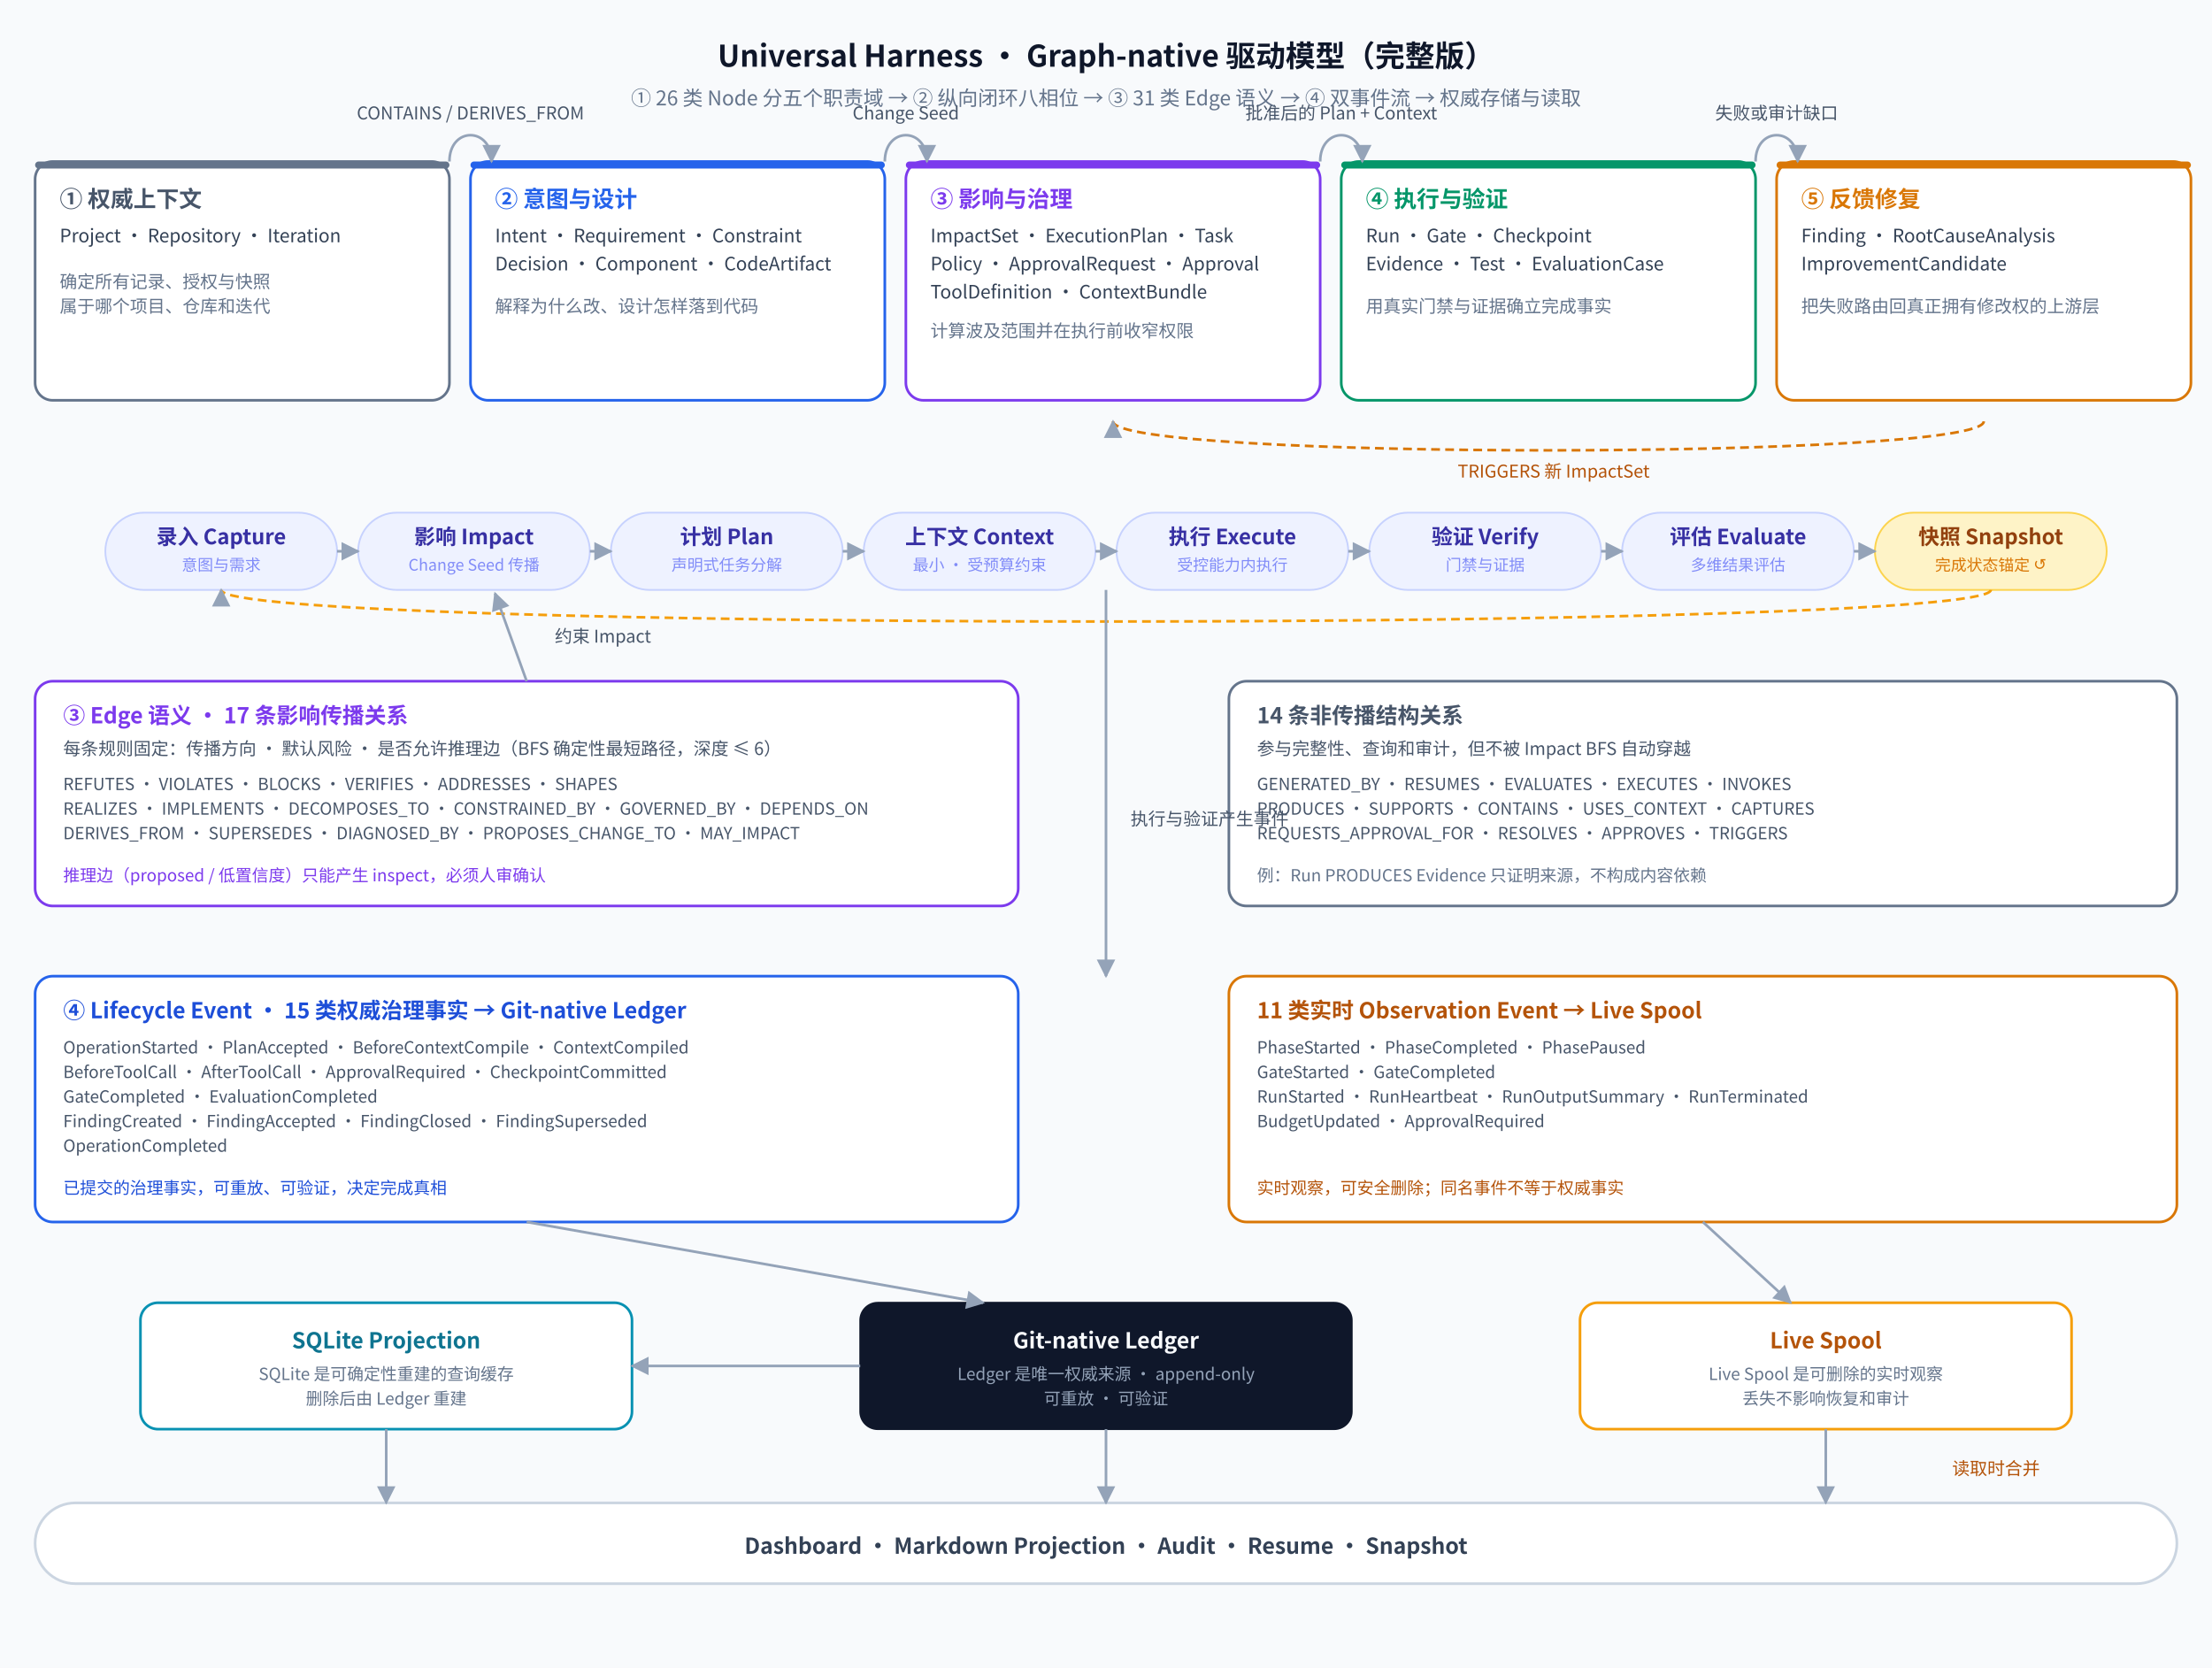
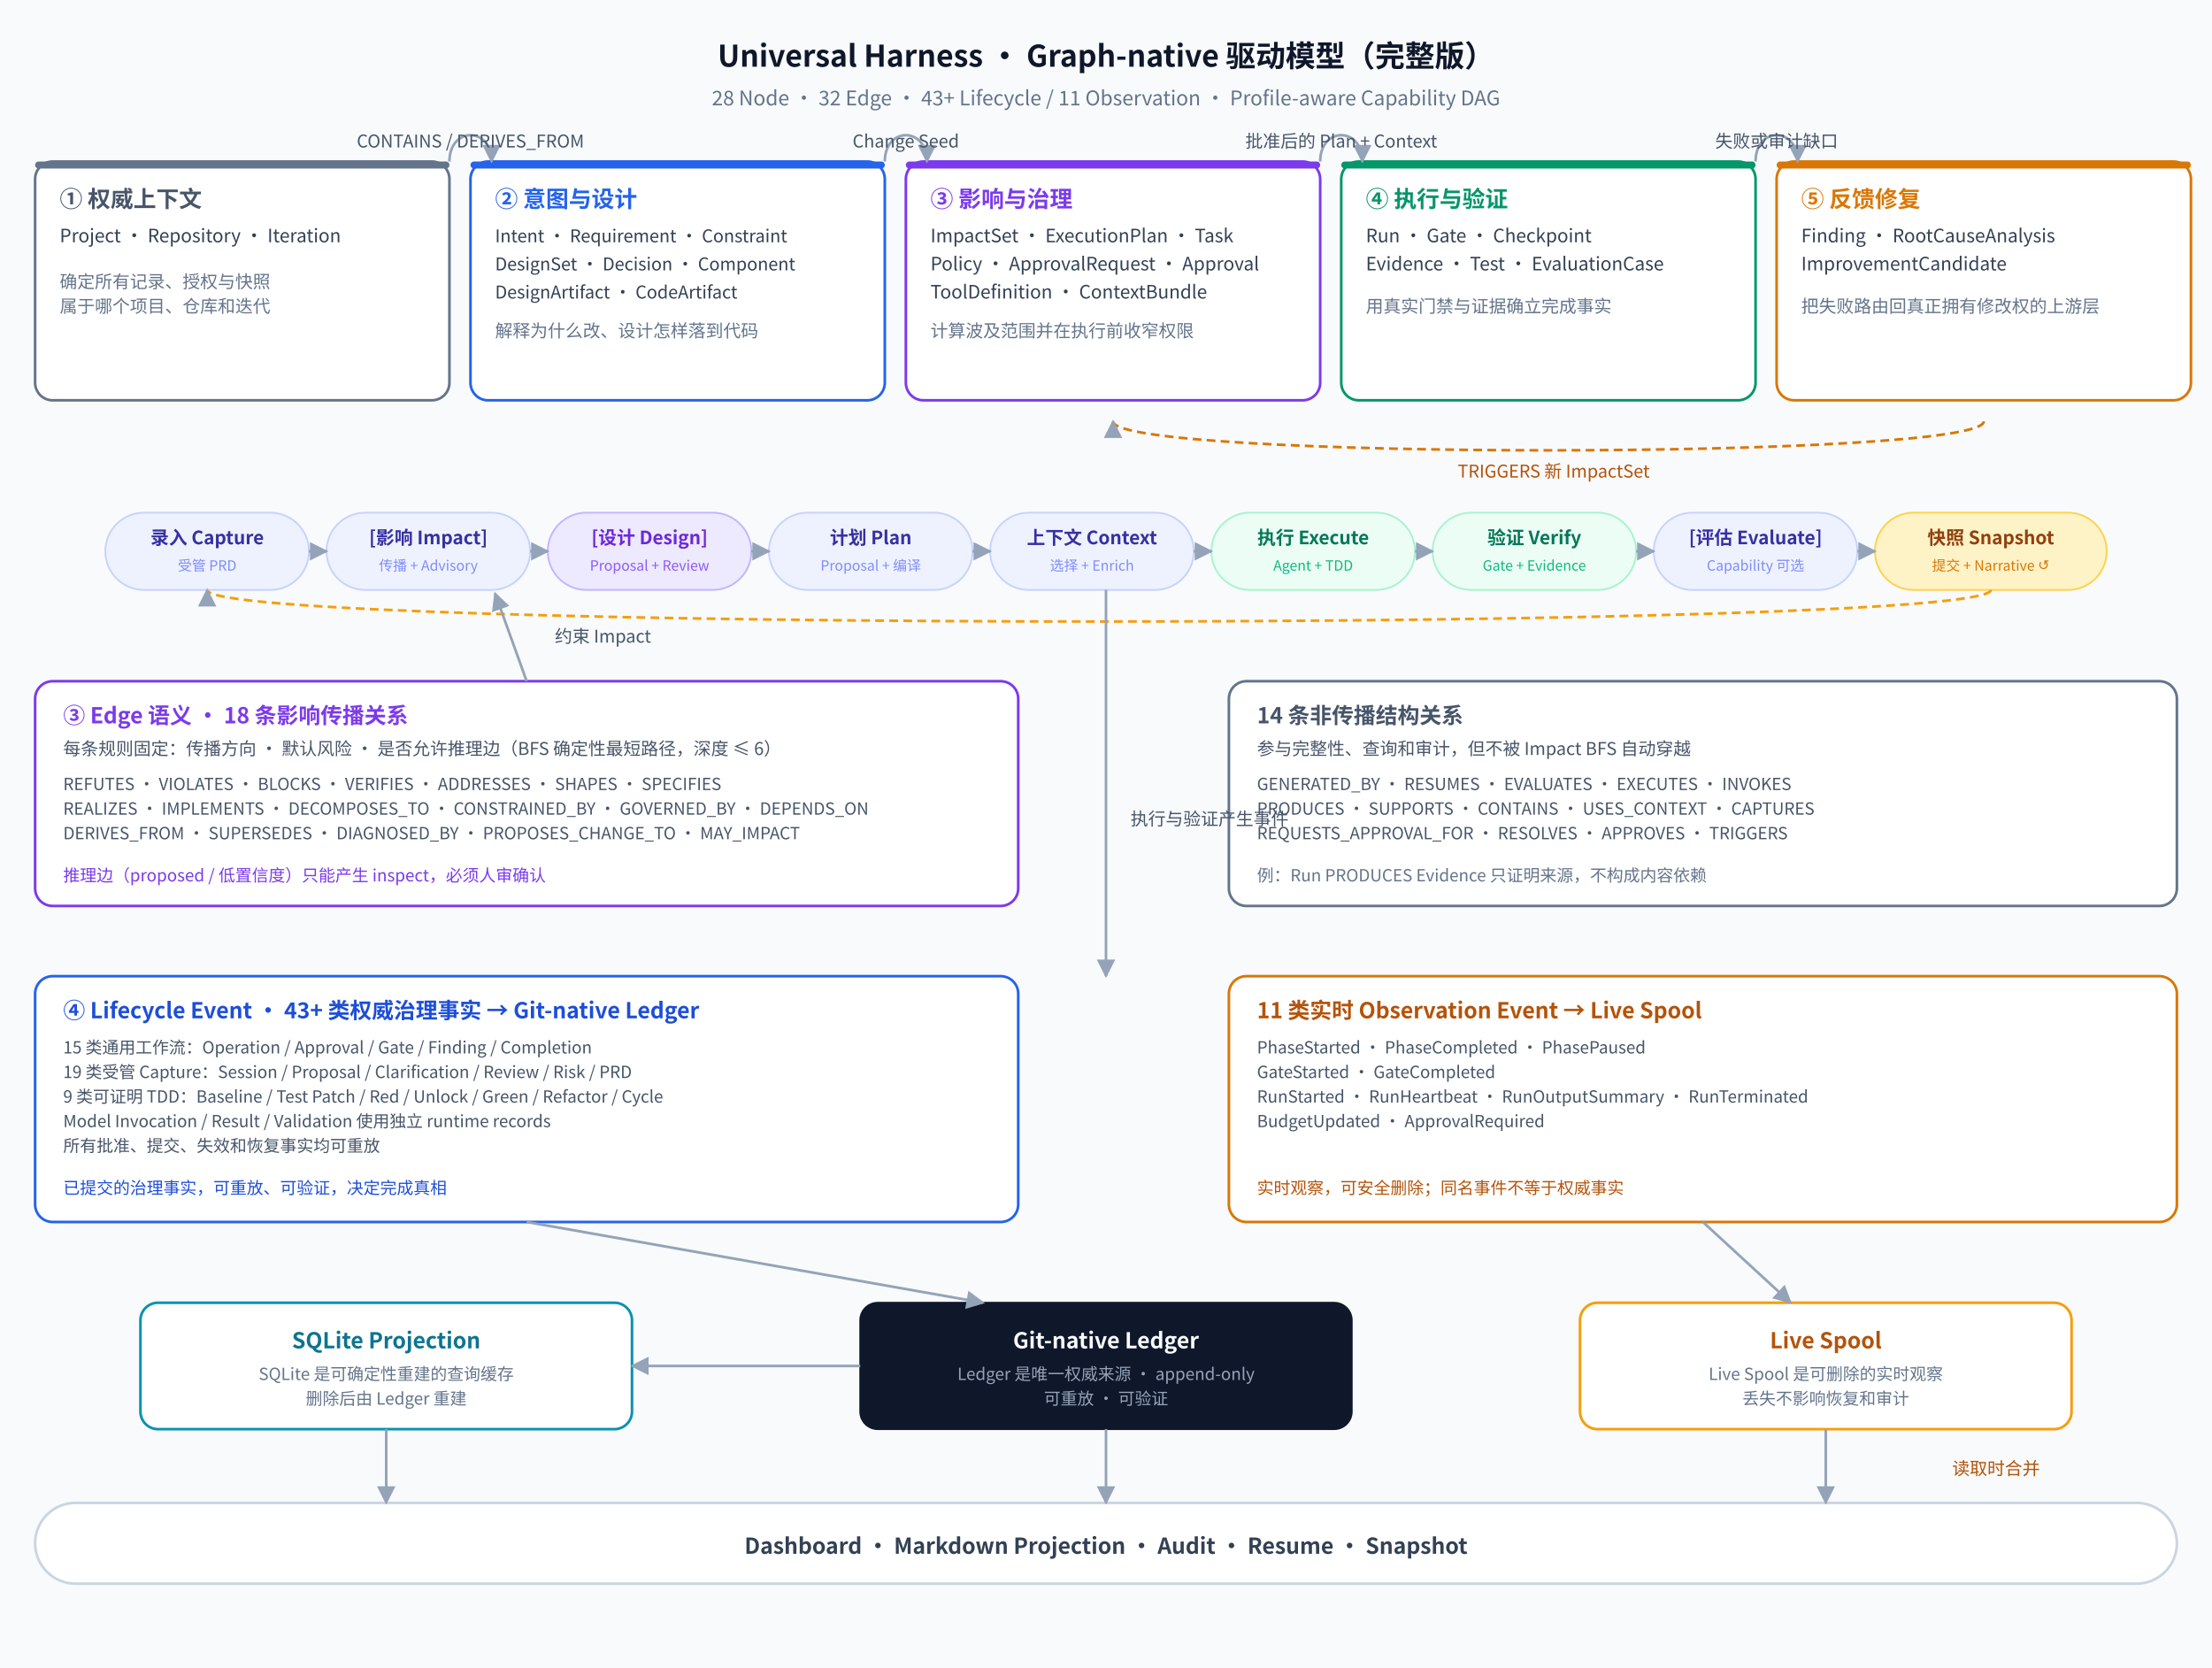
<svg xmlns="http://www.w3.org/2000/svg" viewBox="0 0 1260 950" font-family="PingFang SC, Hiragino Sans GB, Microsoft YaHei, Noto Sans CJK SC, sans-serif">
  <defs>
    <marker id="a" viewBox="0 0 10 10" refX="9" refY="5" markerWidth="7" markerHeight="7" orient="auto-start-reverse">
      <path d="M0,0 L10,5 L0,10 z" fill="#94A3B8" />
    </marker>
  </defs>
  <rect x="0" y="0" width="1260" height="950" fill="#F8FAFC" />
  <text x="630" y="38" text-anchor="middle" font-size="17" font-weight="600" fill="#0F172A">Universal Harness · Graph-native 驱动模型（完整版）</text>
-   <text x="630" y="60" text-anchor="middle" font-size="11.5" fill="#64748B">① 26 类 Node 分五个职责域 → ② 纵向闭环八相位 → ③ 31 类 Edge 语义 → ④ 双事件流 → 权威存储与读取</text>
+   <text x="630" y="60" text-anchor="middle" font-size="11.5" fill="#64748B">28 Node · 32 Edge · 43+ Lifecycle / 11 Observation · Profile-aware Capability DAG</text>
  <g>
    <rect x="20" y="92" width="236" height="136" rx="10" fill="#FFFFFF" stroke="#64748B" stroke-width="1.5" />
    <rect x="20" y="92" width="236" height="4" rx="2" fill="#64748B" />
    <text x="34" y="118" font-size="13" font-weight="600" fill="#475569">① 权威上下文</text>
    <text x="34" y="138" font-size="10.5" fill="#334155">Project · Repository · Iteration</text>
    <text x="34" y="164" font-size="10" fill="#64748B">确定所有记录、授权与快照</text>
    <text x="34" y="178" font-size="10" fill="#64748B">属于哪个项目、仓库和迭代</text>
  </g>
  <g>
    <rect x="268" y="92" width="236" height="136" rx="10" fill="#FFFFFF" stroke="#2563EB" stroke-width="1.5" />
    <rect x="268" y="92" width="236" height="4" rx="2" fill="#2563EB" />
    <text x="282" y="118" font-size="13" font-weight="600" fill="#2563EB">② 意图与设计</text>
-     <text x="282" y="138" font-size="10.5" fill="#334155">Intent · Requirement · Constraint</text>
-     <text x="282" y="154" font-size="10.5" fill="#334155">Decision · Component · CodeArtifact</text>
-     <text x="282" y="178" font-size="10" fill="#64748B">解释为什么改、设计怎样落到代码</text>
+     <text x="282" y="138" font-size="10" fill="#334155">Intent · Requirement · Constraint</text>
+     <text x="282" y="154" font-size="10" fill="#334155">DesignSet · Decision · Component</text>
+     <text x="282" y="170" font-size="10" fill="#334155">DesignArtifact · CodeArtifact</text>
+     <text x="282" y="192" font-size="10" fill="#64748B">解释为什么改、设计怎样落到代码</text>
  </g>
  <g>
    <rect x="516" y="92" width="236" height="136" rx="10" fill="#FFFFFF" stroke="#7C3AED" stroke-width="1.5" />
    <rect x="516" y="92" width="236" height="4" rx="2" fill="#7C3AED" />
    <text x="530" y="118" font-size="13" font-weight="600" fill="#7C3AED">③ 影响与治理</text>
    <text x="530" y="138" font-size="10.5" fill="#334155">ImpactSet · ExecutionPlan · Task</text>
    <text x="530" y="154" font-size="10.5" fill="#334155">Policy · ApprovalRequest · Approval</text>
    <text x="530" y="170" font-size="10.5" fill="#334155">ToolDefinition · ContextBundle</text>
    <text x="530" y="192" font-size="10" fill="#64748B">计算波及范围并在执行前收窄权限</text>
  </g>
  <g>
    <rect x="764" y="92" width="236" height="136" rx="10" fill="#FFFFFF" stroke="#059669" stroke-width="1.5" />
    <rect x="764" y="92" width="236" height="4" rx="2" fill="#059669" />
    <text x="778" y="118" font-size="13" font-weight="600" fill="#059669">④ 执行与验证</text>
    <text x="778" y="138" font-size="10.5" fill="#334155">Run · Gate · Checkpoint</text>
    <text x="778" y="154" font-size="10.5" fill="#334155">Evidence · Test · EvaluationCase</text>
    <text x="778" y="178" font-size="10" fill="#64748B">用真实门禁与证据确立完成事实</text>
  </g>
  <g>
    <rect x="1012" y="92" width="236" height="136" rx="10" fill="#FFFFFF" stroke="#D97706" stroke-width="1.5" />
    <rect x="1012" y="92" width="236" height="4" rx="2" fill="#D97706" />
    <text x="1026" y="118" font-size="13" font-weight="600" fill="#D97706">⑤ 反馈修复</text>
    <text x="1026" y="138" font-size="10.5" fill="#334155">Finding · RootCauseAnalysis</text>
    <text x="1026" y="154" font-size="10.5" fill="#334155">ImprovementCandidate</text>
    <text x="1026" y="178" font-size="10" fill="#64748B">把失败路由回真正拥有修改权的上游层</text>
  </g>
  <path d="M256,92 C256,72 280,72 280,92" fill="none" stroke="#94A3B8" stroke-width="1.5" marker-end="url(#a)" />
-   <text x="268" y="68" text-anchor="middle" font-size="10" fill="#475569">CONTAINS / DERIVES_FROM</text>
+   <text x="268" y="84" text-anchor="middle" font-size="10" fill="#475569">CONTAINS / DERIVES_FROM</text>
  <path d="M504,92 C504,72 528,72 528,92" fill="none" stroke="#94A3B8" stroke-width="1.5" marker-end="url(#a)" />
-   <text x="516" y="68" text-anchor="middle" font-size="10" fill="#475569">Change Seed</text>
+   <text x="516" y="84" text-anchor="middle" font-size="10" fill="#475569">Change Seed</text>
  <path d="M752,92 C752,72 776,72 776,92" fill="none" stroke="#94A3B8" stroke-width="1.5" marker-end="url(#a)" />
-   <text x="764" y="68" text-anchor="middle" font-size="10" fill="#475569">批准后的 Plan + Context</text>
+   <text x="764" y="84" text-anchor="middle" font-size="10" fill="#475569">批准后的 Plan + Context</text>
  <path d="M1000,92 C1000,72 1024,72 1024,92" fill="none" stroke="#94A3B8" stroke-width="1.5" marker-end="url(#a)" />
-   <text x="1012" y="68" text-anchor="middle" font-size="10" fill="#475569">失败或审计缺口</text>
+   <text x="1012" y="84" text-anchor="middle" font-size="10" fill="#475569">失败或审计缺口</text>
  <path d="M1130,240 C1130,262 634,262 634,240" fill="none" stroke="#D97706" stroke-width="1.5" stroke-dasharray="5 3" marker-end="url(#a)" />
  <text x="885" y="272" text-anchor="middle" font-size="10" fill="#B45309">TRIGGERS 新 ImpactSet</text>
-   <g font-size="12" font-weight="600">
-     <rect x="60" y="292" width="132" height="44" rx="22" fill="#EEF2FF" stroke="#C7D2FE" />
-     <text x="126" y="310" text-anchor="middle" fill="#3730A3">录入 Capture</text>
-     <text x="126" y="325" text-anchor="middle" font-size="9" font-weight="400" fill="#818CF8">意图与需求</text>
-     <rect x="204" y="292" width="132" height="44" rx="22" fill="#EEF2FF" stroke="#C7D2FE" />
-     <text x="270" y="310" text-anchor="middle" fill="#3730A3">影响 Impact</text>
-     <text x="270" y="325" text-anchor="middle" font-size="9" font-weight="400" fill="#818CF8">Change Seed 传播</text>
-     <rect x="348" y="292" width="132" height="44" rx="22" fill="#EEF2FF" stroke="#C7D2FE" />
-     <text x="414" y="310" text-anchor="middle" fill="#3730A3">计划 Plan</text>
-     <text x="414" y="325" text-anchor="middle" font-size="9" font-weight="400" fill="#818CF8">声明式任务分解</text>
-     <rect x="492" y="292" width="132" height="44" rx="22" fill="#EEF2FF" stroke="#C7D2FE" />
-     <text x="558" y="310" text-anchor="middle" fill="#3730A3">上下文 Context</text>
-     <text x="558" y="325" text-anchor="middle" font-size="9" font-weight="400" fill="#818CF8">最小 · 受预算约束</text>
-     <rect x="636" y="292" width="132" height="44" rx="22" fill="#EEF2FF" stroke="#C7D2FE" />
-     <text x="702" y="310" text-anchor="middle" fill="#3730A3">执行 Execute</text>
-     <text x="702" y="325" text-anchor="middle" font-size="9" font-weight="400" fill="#818CF8">受控能力内执行</text>
-     <rect x="780" y="292" width="132" height="44" rx="22" fill="#EEF2FF" stroke="#C7D2FE" />
-     <text x="846" y="310" text-anchor="middle" fill="#3730A3">验证 Verify</text>
-     <text x="846" y="325" text-anchor="middle" font-size="9" font-weight="400" fill="#818CF8">门禁与证据</text>
-     <rect x="924" y="292" width="132" height="44" rx="22" fill="#EEF2FF" stroke="#C7D2FE" />
-     <text x="990" y="310" text-anchor="middle" fill="#3730A3">评估 Evaluate</text>
-     <text x="990" y="325" text-anchor="middle" font-size="9" font-weight="400" fill="#818CF8">多维结果评估</text>
+   <g font-size="10.5" font-weight="600">
+     <rect x="60" y="292" width="116" height="44" rx="22" fill="#EEF2FF" stroke="#C7D2FE" />
+     <text x="118" y="310" text-anchor="middle" fill="#3730A3">录入 Capture</text>
+     <text x="118" y="325" text-anchor="middle" font-size="8" font-weight="400" fill="#818CF8">受管 PRD</text>
+     <rect x="186" y="292" width="116" height="44" rx="22" fill="#EEF2FF" stroke="#C7D2FE" />
+     <text x="244" y="310" text-anchor="middle" fill="#3730A3">[影响 Impact]</text>
+     <text x="244" y="325" text-anchor="middle" font-size="8" font-weight="400" fill="#818CF8">传播 + Advisory</text>
+     <rect x="312" y="292" width="116" height="44" rx="22" fill="#EDE9FE" stroke="#C4B5FD" />
+     <text x="370" y="310" text-anchor="middle" fill="#6D28D9">[设计 Design]</text>
+     <text x="370" y="325" text-anchor="middle" font-size="8" font-weight="400" fill="#8B5CF6">Proposal + Review</text>
+     <rect x="438" y="292" width="116" height="44" rx="22" fill="#EEF2FF" stroke="#C7D2FE" />
+     <text x="496" y="310" text-anchor="middle" fill="#3730A3">计划 Plan</text>
+     <text x="496" y="325" text-anchor="middle" font-size="8" font-weight="400" fill="#818CF8">Proposal + 编译</text>
+     <rect x="564" y="292" width="116" height="44" rx="22" fill="#EEF2FF" stroke="#C7D2FE" />
+     <text x="622" y="310" text-anchor="middle" fill="#3730A3">上下文 Context</text>
+     <text x="622" y="325" text-anchor="middle" font-size="8" font-weight="400" fill="#818CF8">选择 + Enrich</text>
+     <rect x="690" y="292" width="116" height="44" rx="22" fill="#ECFDF5" stroke="#A7F3D0" />
+     <text x="748" y="310" text-anchor="middle" fill="#047857">执行 Execute</text>
+     <text x="748" y="325" text-anchor="middle" font-size="8" font-weight="400" fill="#10B981">Agent + TDD</text>
+     <rect x="816" y="292" width="116" height="44" rx="22" fill="#ECFDF5" stroke="#A7F3D0" />
+     <text x="874" y="310" text-anchor="middle" fill="#047857">验证 Verify</text>
+     <text x="874" y="325" text-anchor="middle" font-size="8" font-weight="400" fill="#10B981">Gate + Evidence</text>
+     <rect x="942" y="292" width="116" height="44" rx="22" fill="#EEF2FF" stroke="#C7D2FE" />
+     <text x="1000" y="310" text-anchor="middle" fill="#3730A3">[评估 Evaluate]</text>
+     <text x="1000" y="325" text-anchor="middle" font-size="8" font-weight="400" fill="#818CF8">Capability 可选</text>
    <rect x="1068" y="292" width="132" height="44" rx="22" fill="#FEF3C7" stroke="#FCD34D" />
    <text x="1134" y="310" text-anchor="middle" fill="#92400E">快照 Snapshot</text>
-     <text x="1134" y="325" text-anchor="middle" font-size="9" font-weight="400" fill="#D97706">完成状态锚定 ↺</text>
+     <text x="1134" y="325" text-anchor="middle" font-size="8" font-weight="400" fill="#D97706">提交 + Narrative ↺</text>
  </g>
  <g stroke="#94A3B8" stroke-width="1.5">
-     <line x1="192" y1="314" x2="204" y2="314" marker-end="url(#a)" />
-     <line x1="336" y1="314" x2="348" y2="314" marker-end="url(#a)" />
-     <line x1="480" y1="314" x2="492" y2="314" marker-end="url(#a)" />
-     <line x1="624" y1="314" x2="636" y2="314" marker-end="url(#a)" />
-     <line x1="768" y1="314" x2="780" y2="314" marker-end="url(#a)" />
-     <line x1="912" y1="314" x2="924" y2="314" marker-end="url(#a)" />
-     <line x1="1056" y1="314" x2="1068" y2="314" marker-end="url(#a)" />
+     <line x1="176" y1="314" x2="186" y2="314" marker-end="url(#a)" />
+     <line x1="302" y1="314" x2="312" y2="314" marker-end="url(#a)" />
+     <line x1="428" y1="314" x2="438" y2="314" marker-end="url(#a)" />
+     <line x1="554" y1="314" x2="564" y2="314" marker-end="url(#a)" />
+     <line x1="680" y1="314" x2="690" y2="314" marker-end="url(#a)" />
+     <line x1="806" y1="314" x2="816" y2="314" marker-end="url(#a)" />
+     <line x1="932" y1="314" x2="942" y2="314" marker-end="url(#a)" />
+     <line x1="1058" y1="314" x2="1068" y2="314" marker-end="url(#a)" />
  </g>
-   <path d="M1134,336 C1134,360 126,360 126,336" fill="none" stroke="#F59E0B" stroke-width="1.5" stroke-dasharray="5 3" marker-end="url(#a)" />
+   <path d="M1134,336 C1134,360 118,360 118,336" fill="none" stroke="#F59E0B" stroke-width="1.5" stroke-dasharray="5 3" marker-end="url(#a)" />
  <g>
    <rect x="20" y="388" width="560" height="128" rx="10" fill="#FFFFFF" stroke="#7C3AED" stroke-width="1.5" />
-     <text x="36" y="412" font-size="12.5" font-weight="600" fill="#7C3AED">③ Edge 语义 · 17 条影响传播关系</text>
+     <text x="36" y="412" font-size="12.5" font-weight="600" fill="#7C3AED">③ Edge 语义 · 18 条影响传播关系</text>
    <text x="36" y="430" font-size="10" fill="#475569">每条规则固定：传播方向 · 默认风险 · 是否允许推理边（BFS 确定性最短路径，深度 ≤ 6）</text>
-     <text x="36" y="450" font-size="9.5" fill="#475569">REFUTES · VIOLATES · BLOCKS · VERIFIES · ADDRESSES · SHAPES</text>
+     <text x="36" y="450" font-size="9.5" fill="#475569">REFUTES · VIOLATES · BLOCKS · VERIFIES · ADDRESSES · SHAPES · SPECIFIES</text>
    <text x="36" y="464" font-size="9.5" fill="#475569">REALIZES · IMPLEMENTS · DECOMPOSES_TO · CONSTRAINED_BY · GOVERNED_BY · DEPENDS_ON</text>
    <text x="36" y="478" font-size="9.5" fill="#475569">DERIVES_FROM · SUPERSEDES · DIAGNOSED_BY · PROPOSES_CHANGE_TO · MAY_IMPACT</text>
    <text x="36" y="502" font-size="9.5" fill="#7C3AED">推理边（proposed / 低置信度）只能产生 inspect，必须人审确认</text>
  </g>
  <line x1="300" y1="388" x2="282" y2="338" stroke="#94A3B8" stroke-width="1.5" marker-end="url(#a)" />
  <text x="316" y="366" font-size="10" fill="#475569">约束 Impact</text>
  <g>
    <rect x="700" y="388" width="540" height="128" rx="10" fill="#FFFFFF" stroke="#64748B" stroke-width="1.5" />
    <text x="716" y="412" font-size="12.5" font-weight="600" fill="#475569">14 条非传播结构关系</text>
    <text x="716" y="430" font-size="10" fill="#475569">参与完整性、查询和审计，但不被 Impact BFS 自动穿越</text>
    <text x="716" y="450" font-size="9.5" fill="#475569">GENERATED_BY · RESUMES · EVALUATES · EXECUTES · INVOKES</text>
    <text x="716" y="464" font-size="9.5" fill="#475569">PRODUCES · SUPPORTS · CONTAINS · USES_CONTEXT · CAPTURES</text>
    <text x="716" y="478" font-size="9.5" fill="#475569">REQUESTS_APPROVAL_FOR · RESOLVES · APPROVES · TRIGGERS</text>
    <text x="716" y="502" font-size="9.5" fill="#64748B">例：Run PRODUCES Evidence 只证明来源，不构成内容依赖</text>
  </g>
  <line x1="630" y1="336" x2="630" y2="556" stroke="#94A3B8" stroke-width="1.5" marker-end="url(#a)" />
  <text x="644" y="470" font-size="10" fill="#475569">执行与验证产生事件</text>
  <g>
    <rect x="20" y="556" width="560" height="140" rx="10" fill="#FFFFFF" stroke="#2563EB" stroke-width="1.5" />
-     <text x="36" y="580" font-size="12.5" font-weight="600" fill="#1D4ED8">④ Lifecycle Event · 15 类权威治理事实 → Git-native Ledger</text>
-     <text x="36" y="600" font-size="9.5" fill="#475569">OperationStarted · PlanAccepted · BeforeContextCompile · ContextCompiled</text>
-     <text x="36" y="614" font-size="9.5" fill="#475569">BeforeToolCall · AfterToolCall · ApprovalRequired · CheckpointCommitted</text>
-     <text x="36" y="628" font-size="9.5" fill="#475569">GateCompleted · EvaluationCompleted</text>
-     <text x="36" y="642" font-size="9.5" fill="#475569">FindingCreated · FindingAccepted · FindingClosed · FindingSuperseded</text>
-     <text x="36" y="656" font-size="9.5" fill="#475569">OperationCompleted</text>
+     <text x="36" y="580" font-size="12.5" font-weight="600" fill="#1D4ED8">④ Lifecycle Event · 43+ 类权威治理事实 → Git-native Ledger</text>
+     <text x="36" y="600" font-size="9.5" fill="#475569">15 类通用工作流：Operation / Approval / Gate / Finding / Completion</text>
+     <text x="36" y="614" font-size="9.5" fill="#475569">19 类受管 Capture：Session / Proposal / Clarification / Review / Risk / PRD</text>
+     <text x="36" y="628" font-size="9.5" fill="#475569">9 类可证明 TDD：Baseline / Test Patch / Red / Unlock / Green / Refactor / Cycle</text>
+     <text x="36" y="642" font-size="9.5" fill="#475569">Model Invocation / Result / Validation 使用独立 runtime records</text>
+     <text x="36" y="656" font-size="9.5" fill="#475569">所有批准、提交、失效和恢复事实均可重放</text>
    <text x="36" y="680" font-size="9.5" fill="#1D4ED8">已提交的治理事实，可重放、可验证，决定完成真相</text>
  </g>
  <g>
    <rect x="700" y="556" width="540" height="140" rx="10" fill="#FFFFFF" stroke="#D97706" stroke-width="1.5" />
    <text x="716" y="580" font-size="12.5" font-weight="600" fill="#B45309">11 类实时 Observation Event → Live Spool</text>
    <text x="716" y="600" font-size="9.5" fill="#475569">PhaseStarted · PhaseCompleted · PhasePaused</text>
    <text x="716" y="614" font-size="9.5" fill="#475569">GateStarted · GateCompleted</text>
    <text x="716" y="628" font-size="9.5" fill="#475569">RunStarted · RunHeartbeat · RunOutputSummary · RunTerminated</text>
    <text x="716" y="642" font-size="9.5" fill="#475569">BudgetUpdated · ApprovalRequired</text>
    <text x="716" y="680" font-size="9.5" fill="#B45309">实时观察，可安全删除；同名事件不等于权威事实</text>
  </g>
  <g>
    <rect x="80" y="742" width="280" height="72" rx="10" fill="#FFFFFF" stroke="#0891B2" stroke-width="1.5" />
    <text x="220" y="768" text-anchor="middle" font-size="12.5" font-weight="600" fill="#0E7490">SQLite Projection</text>
    <text x="220" y="786" text-anchor="middle" font-size="9.5" fill="#64748B">SQLite 是可确定性重建的查询缓存</text>
    <text x="220" y="800" text-anchor="middle" font-size="9.5" fill="#64748B">删除后由 Ledger 重建</text>
  </g>
  <g>
    <rect x="490" y="742" width="280" height="72" rx="10" fill="#0F172A" stroke="#0F172A" />
    <text x="630" y="768" text-anchor="middle" font-size="12.5" font-weight="600" fill="#F8FAFC">Git-native Ledger</text>
    <text x="630" y="786" text-anchor="middle" font-size="9.5" fill="#94A3B8">Ledger 是唯一权威来源 · append-only</text>
    <text x="630" y="800" text-anchor="middle" font-size="9.5" fill="#94A3B8">可重放 · 可验证</text>
  </g>
  <g>
    <rect x="900" y="742" width="280" height="72" rx="10" fill="#FFFFFF" stroke="#F59E0B" stroke-width="1.5" />
    <text x="1040" y="768" text-anchor="middle" font-size="12.5" font-weight="600" fill="#B45309">Live Spool</text>
    <text x="1040" y="786" text-anchor="middle" font-size="9.5" fill="#64748B">Live Spool 是可删除的实时观察</text>
    <text x="1040" y="800" text-anchor="middle" font-size="9.5" fill="#64748B">丢失不影响恢复和审计</text>
  </g>
  <line x1="300" y1="696" x2="560" y2="742" stroke="#94A3B8" stroke-width="1.5" marker-end="url(#a)" />
  <line x1="970" y1="696" x2="1020" y2="742" stroke="#94A3B8" stroke-width="1.5" marker-end="url(#a)" />
  <line x1="490" y1="778" x2="360" y2="778" stroke="#94A3B8" stroke-width="1.5" marker-end="url(#a)" />
  <rect x="20" y="856" width="1220" height="46" rx="23" fill="#FFFFFF" stroke="#CBD5E1" stroke-width="1.5" />
  <text x="630" y="885" text-anchor="middle" font-size="12.5" font-weight="600" fill="#334155">Dashboard · Markdown Projection · Audit · Resume · Snapshot</text>
  <line x1="220" y1="814" x2="220" y2="856" stroke="#94A3B8" stroke-width="1.5" marker-end="url(#a)" />
  <line x1="630" y1="814" x2="630" y2="856" stroke="#94A3B8" stroke-width="1.5" marker-end="url(#a)" />
  <line x1="1040" y1="814" x2="1040" y2="856" stroke="#94A3B8" stroke-width="1.5" marker-end="url(#a)" />
  <text x="1112" y="840" font-size="10" fill="#B45309">读取时合并</text>
</svg>
